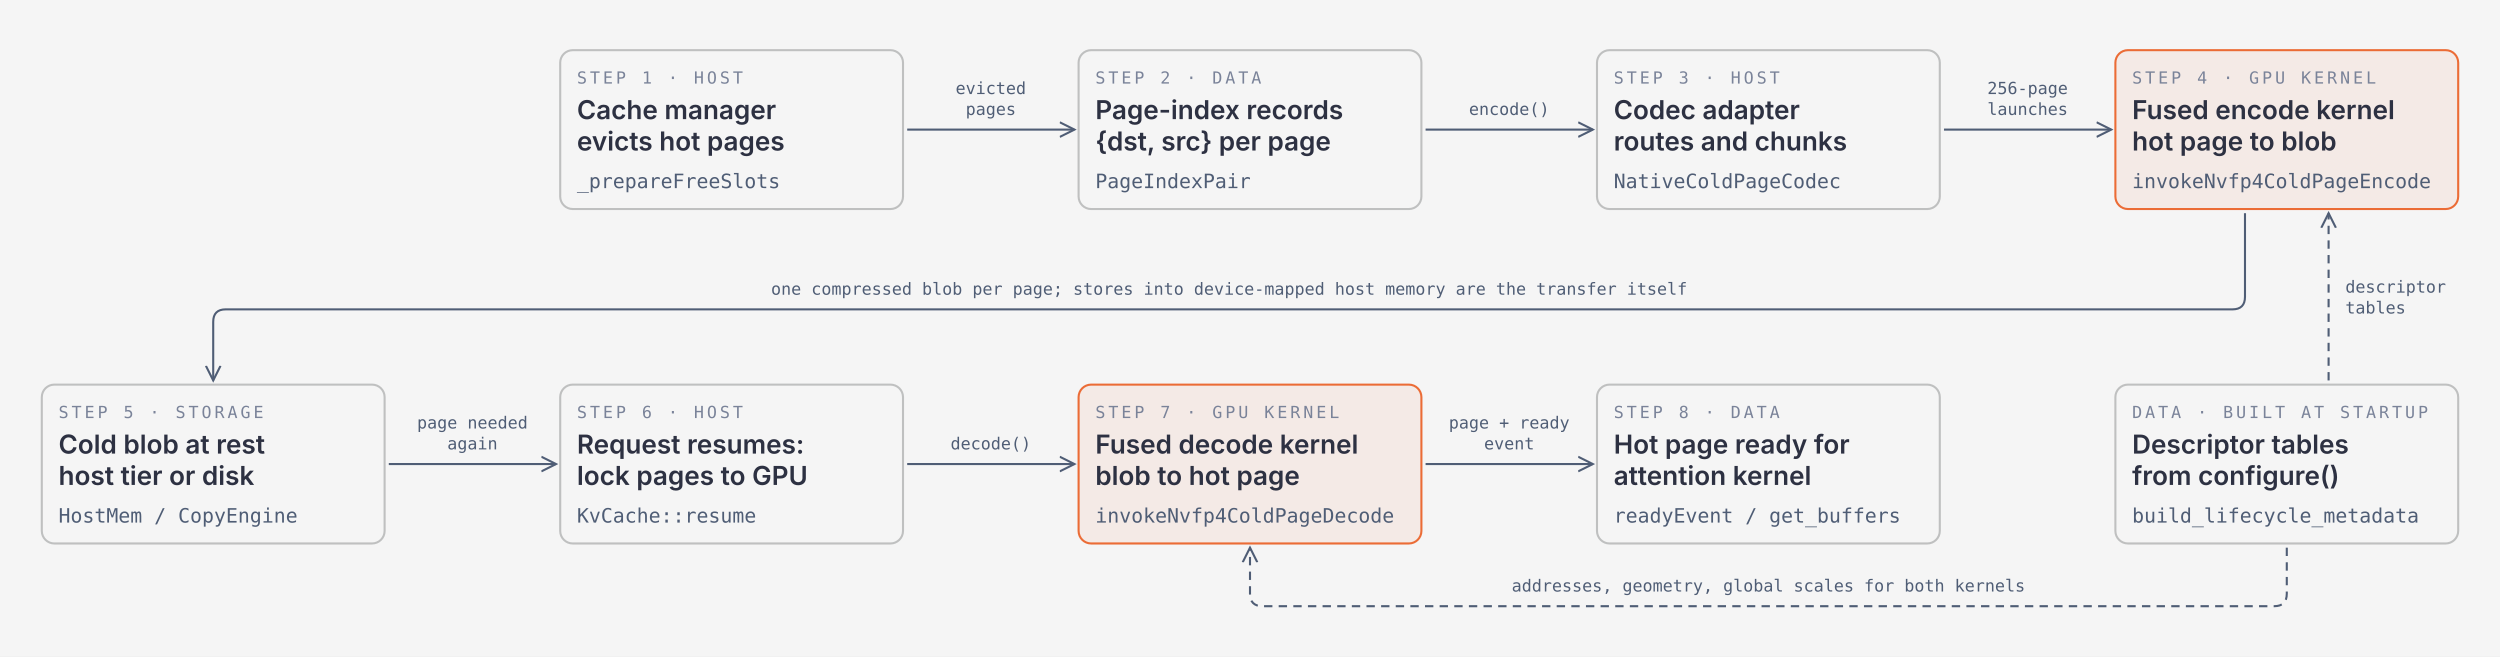
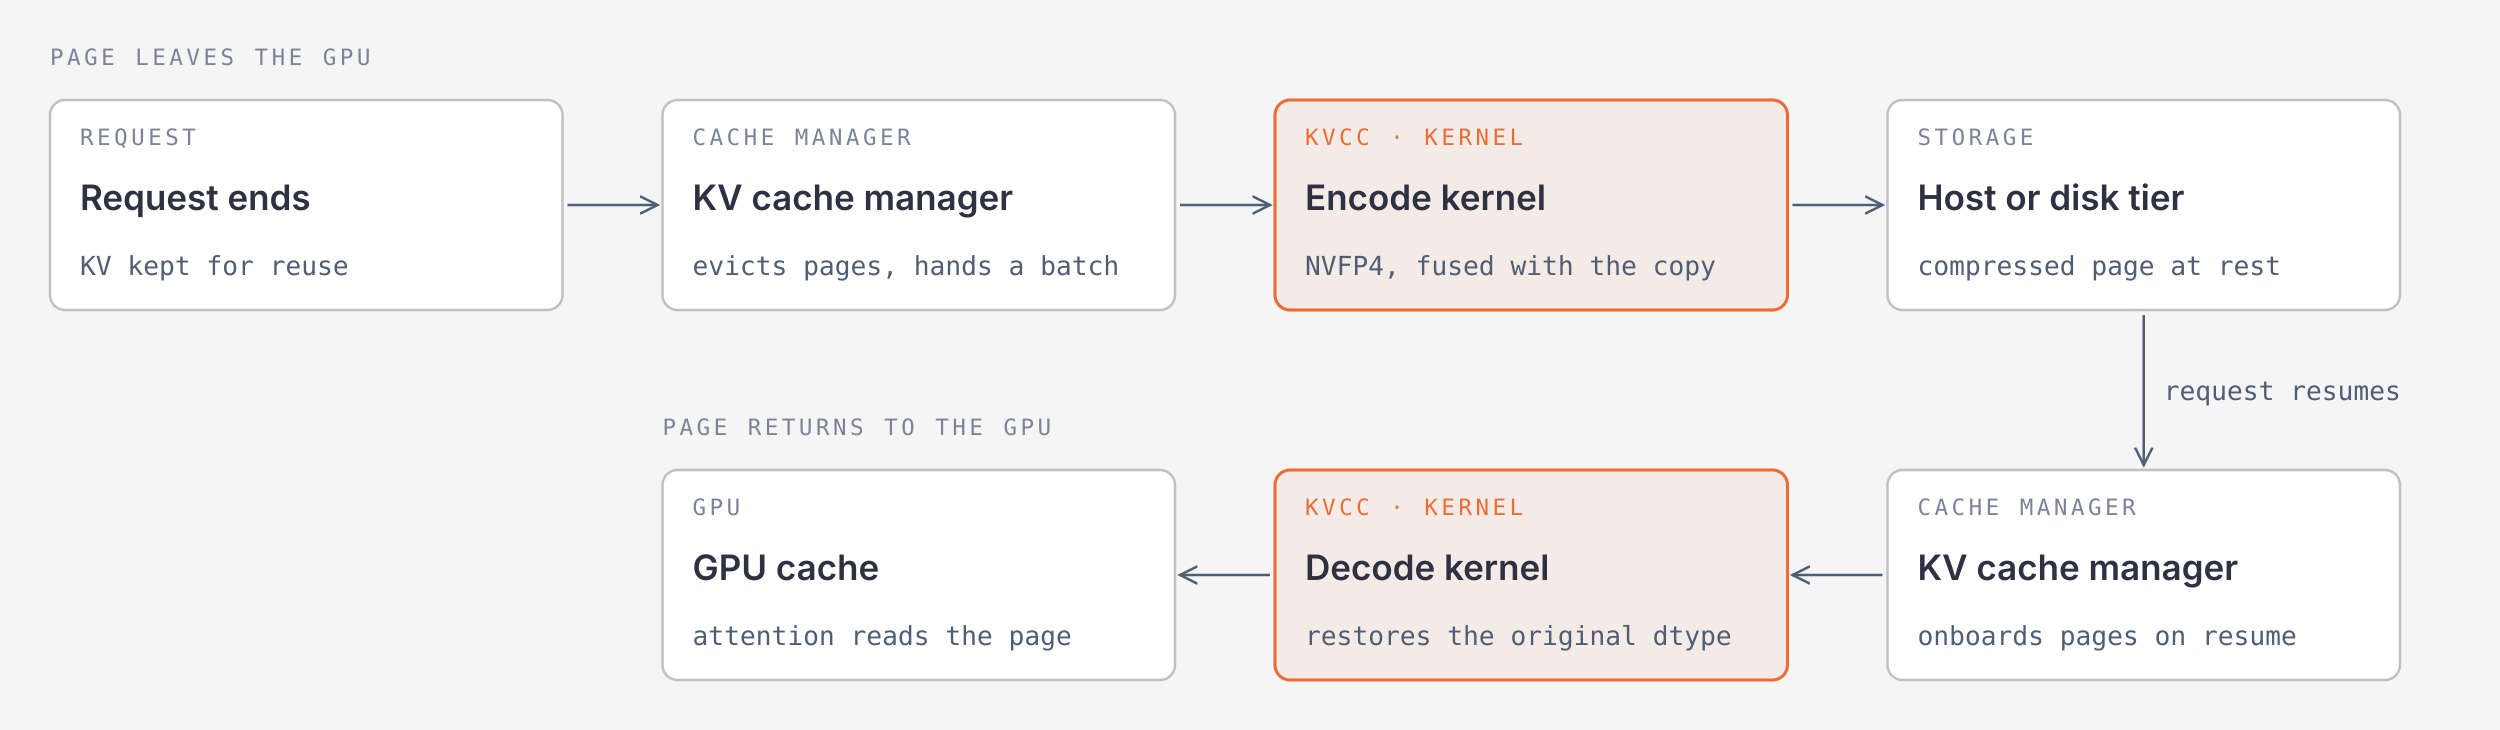
- <svg xmlns="http://www.w3.org/2000/svg" viewBox="0 0 1196 314" width="1196" height="314">
+ <svg xmlns="http://www.w3.org/2000/svg" viewBox="0 0 1000 292" width="1000" height="292">
  <defs>
    <marker id="ah" markerWidth="8" markerHeight="8" refX="7" refY="4" orient="auto" markerUnits="userSpaceOnUse">
      <path d="M0,0.5 L7,4 L0,7.5" fill="none" stroke="#4f5d75" stroke-width="1" />
    </marker>
  </defs>
-   <rect x="0" y="0" width="1196" height="314" fill="#f5f5f5" />
-   <path d="M434,62 L514,62" fill="none" stroke="#4f5d75" stroke-width="1" marker-end="url(#ah)" />
-   <text x="474" y="45" font-family="'Geist Mono','SFMono-Regular',Menlo,Consolas,monospace" font-size="8" font-weight="400" fill="#4f5d75" text-anchor="middle">evicted</text>
-   <text x="474" y="55" font-family="'Geist Mono','SFMono-Regular',Menlo,Consolas,monospace" font-size="8" font-weight="400" fill="#4f5d75" text-anchor="middle">pages</text>
-   <path d="M682,62 L762,62" fill="none" stroke="#4f5d75" stroke-width="1" marker-end="url(#ah)" />
-   <text x="722" y="55" font-family="'Geist Mono','SFMono-Regular',Menlo,Consolas,monospace" font-size="8" font-weight="400" fill="#4f5d75" text-anchor="middle">encode()</text>
-   <path d="M930,62 L1010,62" fill="none" stroke="#4f5d75" stroke-width="1" marker-end="url(#ah)" />
-   <text x="970" y="45" font-family="'Geist Mono','SFMono-Regular',Menlo,Consolas,monospace" font-size="8" font-weight="400" fill="#4f5d75" text-anchor="middle">256-page</text>
-   <text x="970" y="55" font-family="'Geist Mono','SFMono-Regular',Menlo,Consolas,monospace" font-size="8" font-weight="400" fill="#4f5d75" text-anchor="middle">launches</text>
-   <path d="M1074,102 L1074,142 Q1074,148 1068,148 L108,148 Q102,148 102,154 L102,182" fill="none" stroke="#4f5d75" stroke-width="1" marker-end="url(#ah)" />
-   <text x="588" y="141" font-family="'Geist Mono','SFMono-Regular',Menlo,Consolas,monospace" font-size="8" font-weight="400" fill="#4f5d75" text-anchor="middle">one compressed blob per page; stores into device-mapped host memory are the transfer itself</text>
-   <path d="M186,222 L266,222" fill="none" stroke="#4f5d75" stroke-width="1" marker-end="url(#ah)" />
-   <text x="226" y="205" font-family="'Geist Mono','SFMono-Regular',Menlo,Consolas,monospace" font-size="8" font-weight="400" fill="#4f5d75" text-anchor="middle">page needed</text>
-   <text x="226" y="215" font-family="'Geist Mono','SFMono-Regular',Menlo,Consolas,monospace" font-size="8" font-weight="400" fill="#4f5d75" text-anchor="middle">again</text>
-   <path d="M434,222 L514,222" fill="none" stroke="#4f5d75" stroke-width="1" marker-end="url(#ah)" />
-   <text x="474" y="215" font-family="'Geist Mono','SFMono-Regular',Menlo,Consolas,monospace" font-size="8" font-weight="400" fill="#4f5d75" text-anchor="middle">decode()</text>
-   <path d="M682,222 L762,222" fill="none" stroke="#4f5d75" stroke-width="1" marker-end="url(#ah)" />
-   <text x="722" y="205" font-family="'Geist Mono','SFMono-Regular',Menlo,Consolas,monospace" font-size="8" font-weight="400" fill="#4f5d75" text-anchor="middle">page + ready</text>
-   <text x="722" y="215" font-family="'Geist Mono','SFMono-Regular',Menlo,Consolas,monospace" font-size="8" font-weight="400" fill="#4f5d75" text-anchor="middle">event</text>
-   <path d="M1114,182 L1114,102" fill="none" stroke="#4f5d75" stroke-width="1" stroke-dasharray="4,3" marker-end="url(#ah)" />
-   <text x="1122" y="140" font-family="'Geist Mono','SFMono-Regular',Menlo,Consolas,monospace" font-size="8" font-weight="400" fill="#4f5d75" text-anchor="start">descriptor</text>
-   <text x="1122" y="150" font-family="'Geist Mono','SFMono-Regular',Menlo,Consolas,monospace" font-size="8" font-weight="400" fill="#4f5d75" text-anchor="start">tables</text>
-   <path d="M1094,262 L1094,284 Q1094,290 1088,290 L604,290 Q598,290 598,284 L598,262" fill="none" stroke="#4f5d75" stroke-width="1" stroke-dasharray="4,3" marker-end="url(#ah)" />
-   <text x="846" y="283" font-family="'Geist Mono','SFMono-Regular',Menlo,Consolas,monospace" font-size="8" font-weight="400" fill="#4f5d75" text-anchor="middle">addresses, geometry, global scales for both kernels</text>
-   <rect x="268" y="24" width="164" height="76" rx="6" fill="#f5f5f5" stroke="#bfc0c0" stroke-width="1" />
-   <text x="276" y="40" font-family="'Geist Mono','SFMono-Regular',Menlo,Consolas,monospace" font-size="8" font-weight="500" fill="#7a8399" text-anchor="start" letter-spacing="1.4">STEP 1 · HOST</text>
-   <text x="276" y="57" font-family="'Geist','Inter',system-ui,-apple-system,'Segoe UI',sans-serif" font-size="12.5" font-weight="600" fill="#2d3142" text-anchor="start">Cache manager</text>
-   <text x="276" y="72" font-family="'Geist','Inter',system-ui,-apple-system,'Segoe UI',sans-serif" font-size="12.5" font-weight="600" fill="#2d3142" text-anchor="start">evicts hot pages</text>
-   <text x="276" y="90" font-family="'Geist Mono','SFMono-Regular',Menlo,Consolas,monospace" font-size="9.5" font-weight="400" fill="#4f5d75" text-anchor="start">_prepareFreeSlots</text>
-   <rect x="516" y="24" width="164" height="76" rx="6" fill="#f5f5f5" stroke="#bfc0c0" stroke-width="1" />
-   <text x="524" y="40" font-family="'Geist Mono','SFMono-Regular',Menlo,Consolas,monospace" font-size="8" font-weight="500" fill="#7a8399" text-anchor="start" letter-spacing="1.4">STEP 2 · DATA</text>
-   <text x="524" y="57" font-family="'Geist','Inter',system-ui,-apple-system,'Segoe UI',sans-serif" font-size="12.5" font-weight="600" fill="#2d3142" text-anchor="start">Page-index records</text>
-   <text x="524" y="72" font-family="'Geist','Inter',system-ui,-apple-system,'Segoe UI',sans-serif" font-size="12.5" font-weight="600" fill="#2d3142" text-anchor="start">{dst, src} per page</text>
-   <text x="524" y="90" font-family="'Geist Mono','SFMono-Regular',Menlo,Consolas,monospace" font-size="9.5" font-weight="400" fill="#4f5d75" text-anchor="start">PageIndexPair</text>
-   <rect x="764" y="24" width="164" height="76" rx="6" fill="#f5f5f5" stroke="#bfc0c0" stroke-width="1" />
-   <text x="772" y="40" font-family="'Geist Mono','SFMono-Regular',Menlo,Consolas,monospace" font-size="8" font-weight="500" fill="#7a8399" text-anchor="start" letter-spacing="1.4">STEP 3 · HOST</text>
-   <text x="772" y="57" font-family="'Geist','Inter',system-ui,-apple-system,'Segoe UI',sans-serif" font-size="12.5" font-weight="600" fill="#2d3142" text-anchor="start">Codec adapter</text>
-   <text x="772" y="72" font-family="'Geist','Inter',system-ui,-apple-system,'Segoe UI',sans-serif" font-size="12.5" font-weight="600" fill="#2d3142" text-anchor="start">routes and chunks</text>
-   <text x="772" y="90" font-family="'Geist Mono','SFMono-Regular',Menlo,Consolas,monospace" font-size="9.5" font-weight="400" fill="#4f5d75" text-anchor="start">NativeColdPageCodec</text>
-   <rect x="1012" y="24" width="164" height="76" rx="6" fill="rgba(235,108,54,0.08)" stroke="#eb6c36" stroke-width="1" />
-   <text x="1020" y="40" font-family="'Geist Mono','SFMono-Regular',Menlo,Consolas,monospace" font-size="8" font-weight="500" fill="#7a8399" text-anchor="start" letter-spacing="1.4">STEP 4 · GPU KERNEL</text>
-   <text x="1020" y="57" font-family="'Geist','Inter',system-ui,-apple-system,'Segoe UI',sans-serif" font-size="12.5" font-weight="600" fill="#2d3142" text-anchor="start">Fused encode kernel</text>
-   <text x="1020" y="72" font-family="'Geist','Inter',system-ui,-apple-system,'Segoe UI',sans-serif" font-size="12.5" font-weight="600" fill="#2d3142" text-anchor="start">hot page to blob</text>
-   <text x="1020" y="90" font-family="'Geist Mono','SFMono-Regular',Menlo,Consolas,monospace" font-size="9.5" font-weight="400" fill="#4f5d75" text-anchor="start">invokeNvfp4ColdPageEncode</text>
-   <rect x="20" y="184" width="164" height="76" rx="6" fill="#f5f5f5" stroke="#bfc0c0" stroke-width="1" />
-   <text x="28" y="200" font-family="'Geist Mono','SFMono-Regular',Menlo,Consolas,monospace" font-size="8" font-weight="500" fill="#7a8399" text-anchor="start" letter-spacing="1.4">STEP 5 · STORAGE</text>
-   <text x="28" y="217" font-family="'Geist','Inter',system-ui,-apple-system,'Segoe UI',sans-serif" font-size="12.5" font-weight="600" fill="#2d3142" text-anchor="start">Cold blob at rest</text>
-   <text x="28" y="232" font-family="'Geist','Inter',system-ui,-apple-system,'Segoe UI',sans-serif" font-size="12.5" font-weight="600" fill="#2d3142" text-anchor="start">host tier or disk</text>
-   <text x="28" y="250" font-family="'Geist Mono','SFMono-Regular',Menlo,Consolas,monospace" font-size="9.5" font-weight="400" fill="#4f5d75" text-anchor="start">HostMem / CopyEngine</text>
-   <rect x="268" y="184" width="164" height="76" rx="6" fill="#f5f5f5" stroke="#bfc0c0" stroke-width="1" />
-   <text x="276" y="200" font-family="'Geist Mono','SFMono-Regular',Menlo,Consolas,monospace" font-size="8" font-weight="500" fill="#7a8399" text-anchor="start" letter-spacing="1.4">STEP 6 · HOST</text>
-   <text x="276" y="217" font-family="'Geist','Inter',system-ui,-apple-system,'Segoe UI',sans-serif" font-size="12.5" font-weight="600" fill="#2d3142" text-anchor="start">Request resumes:</text>
-   <text x="276" y="232" font-family="'Geist','Inter',system-ui,-apple-system,'Segoe UI',sans-serif" font-size="12.5" font-weight="600" fill="#2d3142" text-anchor="start">lock pages to GPU</text>
-   <text x="276" y="250" font-family="'Geist Mono','SFMono-Regular',Menlo,Consolas,monospace" font-size="9.5" font-weight="400" fill="#4f5d75" text-anchor="start">KvCache::resume</text>
-   <rect x="516" y="184" width="164" height="76" rx="6" fill="rgba(235,108,54,0.08)" stroke="#eb6c36" stroke-width="1" />
-   <text x="524" y="200" font-family="'Geist Mono','SFMono-Regular',Menlo,Consolas,monospace" font-size="8" font-weight="500" fill="#7a8399" text-anchor="start" letter-spacing="1.4">STEP 7 · GPU KERNEL</text>
-   <text x="524" y="217" font-family="'Geist','Inter',system-ui,-apple-system,'Segoe UI',sans-serif" font-size="12.5" font-weight="600" fill="#2d3142" text-anchor="start">Fused decode kernel</text>
-   <text x="524" y="232" font-family="'Geist','Inter',system-ui,-apple-system,'Segoe UI',sans-serif" font-size="12.5" font-weight="600" fill="#2d3142" text-anchor="start">blob to hot page</text>
-   <text x="524" y="250" font-family="'Geist Mono','SFMono-Regular',Menlo,Consolas,monospace" font-size="9.5" font-weight="400" fill="#4f5d75" text-anchor="start">invokeNvfp4ColdPageDecode</text>
-   <rect x="764" y="184" width="164" height="76" rx="6" fill="#f5f5f5" stroke="#bfc0c0" stroke-width="1" />
-   <text x="772" y="200" font-family="'Geist Mono','SFMono-Regular',Menlo,Consolas,monospace" font-size="8" font-weight="500" fill="#7a8399" text-anchor="start" letter-spacing="1.4">STEP 8 · DATA</text>
-   <text x="772" y="217" font-family="'Geist','Inter',system-ui,-apple-system,'Segoe UI',sans-serif" font-size="12.5" font-weight="600" fill="#2d3142" text-anchor="start">Hot page ready for</text>
-   <text x="772" y="232" font-family="'Geist','Inter',system-ui,-apple-system,'Segoe UI',sans-serif" font-size="12.5" font-weight="600" fill="#2d3142" text-anchor="start">attention kernel</text>
-   <text x="772" y="250" font-family="'Geist Mono','SFMono-Regular',Menlo,Consolas,monospace" font-size="9.5" font-weight="400" fill="#4f5d75" text-anchor="start">readyEvent / get_buffers</text>
-   <rect x="1012" y="184" width="164" height="76" rx="6" fill="#f5f5f5" stroke="#bfc0c0" stroke-width="1" />
-   <text x="1020" y="200" font-family="'Geist Mono','SFMono-Regular',Menlo,Consolas,monospace" font-size="8" font-weight="500" fill="#7a8399" text-anchor="start" letter-spacing="1.4">DATA · BUILT AT STARTUP</text>
-   <text x="1020" y="217" font-family="'Geist','Inter',system-ui,-apple-system,'Segoe UI',sans-serif" font-size="12.5" font-weight="600" fill="#2d3142" text-anchor="start">Descriptor tables</text>
-   <text x="1020" y="232" font-family="'Geist','Inter',system-ui,-apple-system,'Segoe UI',sans-serif" font-size="12.5" font-weight="600" fill="#2d3142" text-anchor="start">from configure()</text>
-   <text x="1020" y="250" font-family="'Geist Mono','SFMono-Regular',Menlo,Consolas,monospace" font-size="9.5" font-weight="400" fill="#4f5d75" text-anchor="start">build_lifecycle_metadata</text>
+   <rect width="1000" height="292" fill="#f5f5f5" />
+   <text x="20" y="26" font-family="'Geist Mono','SFMono-Regular',Menlo,Consolas,monospace" font-size="9" font-weight="500" letter-spacing="1.4" fill="#7a8399" text-anchor="start">PAGE LEAVES THE GPU</text>
+   <text x="265" y="174" font-family="'Geist Mono','SFMono-Regular',Menlo,Consolas,monospace" font-size="9" font-weight="500" letter-spacing="1.4" fill="#7a8399" text-anchor="start">PAGE RETURNS TO THE GPU</text>
+   <rect x="20" y="40" width="205" height="84" rx="6" fill="#ffffff" stroke="#bfc0c0" stroke-width="1" />
+   <text x="32" y="58" font-family="'Geist Mono','SFMono-Regular',Menlo,Consolas,monospace" font-size="9" font-weight="500" letter-spacing="1.4" fill="#7a8399" text-anchor="start">REQUEST</text>
+   <text x="32" y="84" font-family="'Geist','Inter',system-ui,-apple-system,'Segoe UI',sans-serif" font-size="14" font-weight="600" fill="#2d3142" text-anchor="start">Request ends</text>
+   <text x="32" y="110" font-family="'Geist Mono','SFMono-Regular',Menlo,Consolas,monospace" font-size="10.5" font-weight="500" fill="#4f5d75" text-anchor="start">KV kept for reuse</text>
+   <path d="M227,82.0 L263,82.0" fill="none" stroke="#4f5d75" stroke-width="1" marker-end="url(#ah)" />
+   <rect x="265" y="40" width="205" height="84" rx="6" fill="#ffffff" stroke="#bfc0c0" stroke-width="1" />
+   <text x="277" y="58" font-family="'Geist Mono','SFMono-Regular',Menlo,Consolas,monospace" font-size="9" font-weight="500" letter-spacing="1.4" fill="#7a8399" text-anchor="start">CACHE MANAGER</text>
+   <text x="277" y="84" font-family="'Geist','Inter',system-ui,-apple-system,'Segoe UI',sans-serif" font-size="14" font-weight="600" fill="#2d3142" text-anchor="start">KV cache manager</text>
+   <text x="277" y="110" font-family="'Geist Mono','SFMono-Regular',Menlo,Consolas,monospace" font-size="10.5" font-weight="500" fill="#4f5d75" text-anchor="start">evicts pages, hands a batch</text>
+   <path d="M472,82.0 L508,82.0" fill="none" stroke="#4f5d75" stroke-width="1" marker-end="url(#ah)" />
+   <rect x="510" y="40" width="205" height="84" rx="6" fill="rgba(235,108,54,0.08)" stroke="#eb6c36" stroke-width="1.25" />
+   <text x="522" y="58" font-family="'Geist Mono','SFMono-Regular',Menlo,Consolas,monospace" font-size="9" font-weight="500" letter-spacing="1.4" fill="#eb6c36" text-anchor="start">KVCC · KERNEL</text>
+   <text x="522" y="84" font-family="'Geist','Inter',system-ui,-apple-system,'Segoe UI',sans-serif" font-size="14" font-weight="600" fill="#2d3142" text-anchor="start">Encode kernel</text>
+   <text x="522" y="110" font-family="'Geist Mono','SFMono-Regular',Menlo,Consolas,monospace" font-size="10.5" font-weight="500" fill="#4f5d75" text-anchor="start">NVFP4, fused with the copy</text>
+   <path d="M717,82.0 L753,82.0" fill="none" stroke="#4f5d75" stroke-width="1" marker-end="url(#ah)" />
+   <rect x="755" y="40" width="205" height="84" rx="6" fill="#ffffff" stroke="#bfc0c0" stroke-width="1" />
+   <text x="767" y="58" font-family="'Geist Mono','SFMono-Regular',Menlo,Consolas,monospace" font-size="9" font-weight="500" letter-spacing="1.4" fill="#7a8399" text-anchor="start">STORAGE</text>
+   <text x="767" y="84" font-family="'Geist','Inter',system-ui,-apple-system,'Segoe UI',sans-serif" font-size="14" font-weight="600" fill="#2d3142" text-anchor="start">Host or disk tier</text>
+   <text x="767" y="110" font-family="'Geist Mono','SFMono-Regular',Menlo,Consolas,monospace" font-size="10.5" font-weight="500" fill="#4f5d75" text-anchor="start">compressed page at rest</text>
+   <rect x="755" y="188" width="205" height="84" rx="6" fill="#ffffff" stroke="#bfc0c0" stroke-width="1" />
+   <text x="767" y="206" font-family="'Geist Mono','SFMono-Regular',Menlo,Consolas,monospace" font-size="9" font-weight="500" letter-spacing="1.4" fill="#7a8399" text-anchor="start">CACHE MANAGER</text>
+   <text x="767" y="232" font-family="'Geist','Inter',system-ui,-apple-system,'Segoe UI',sans-serif" font-size="14" font-weight="600" fill="#2d3142" text-anchor="start">KV cache manager</text>
+   <text x="767" y="258" font-family="'Geist Mono','SFMono-Regular',Menlo,Consolas,monospace" font-size="10.5" font-weight="500" fill="#4f5d75" text-anchor="start">onboards pages on resume</text>
+   <path d="M753,230.0 L717,230.0" fill="none" stroke="#4f5d75" stroke-width="1" marker-end="url(#ah)" />
+   <rect x="510" y="188" width="205" height="84" rx="6" fill="rgba(235,108,54,0.08)" stroke="#eb6c36" stroke-width="1.25" />
+   <text x="522" y="206" font-family="'Geist Mono','SFMono-Regular',Menlo,Consolas,monospace" font-size="9" font-weight="500" letter-spacing="1.4" fill="#eb6c36" text-anchor="start">KVCC · KERNEL</text>
+   <text x="522" y="232" font-family="'Geist','Inter',system-ui,-apple-system,'Segoe UI',sans-serif" font-size="14" font-weight="600" fill="#2d3142" text-anchor="start">Decode kernel</text>
+   <text x="522" y="258" font-family="'Geist Mono','SFMono-Regular',Menlo,Consolas,monospace" font-size="10.5" font-weight="500" fill="#4f5d75" text-anchor="start">restores the original dtype</text>
+   <path d="M508,230.0 L472,230.0" fill="none" stroke="#4f5d75" stroke-width="1" marker-end="url(#ah)" />
+   <rect x="265" y="188" width="205" height="84" rx="6" fill="#ffffff" stroke="#bfc0c0" stroke-width="1" />
+   <text x="277" y="206" font-family="'Geist Mono','SFMono-Regular',Menlo,Consolas,monospace" font-size="9" font-weight="500" letter-spacing="1.4" fill="#7a8399" text-anchor="start">GPU</text>
+   <text x="277" y="232" font-family="'Geist','Inter',system-ui,-apple-system,'Segoe UI',sans-serif" font-size="14" font-weight="600" fill="#2d3142" text-anchor="start">GPU cache</text>
+   <text x="277" y="258" font-family="'Geist Mono','SFMono-Regular',Menlo,Consolas,monospace" font-size="10.5" font-weight="500" fill="#4f5d75" text-anchor="start">attention reads the page</text>
+   <path d="M857.5,126 L857.5,186" fill="none" stroke="#4f5d75" stroke-width="1" marker-end="url(#ah)" />
+   <text x="865.5" y="160.0" font-family="'Geist Mono','SFMono-Regular',Menlo,Consolas,monospace" font-size="10.5" font-weight="500" fill="#4f5d75" text-anchor="start">request resumes</text>
</svg>
